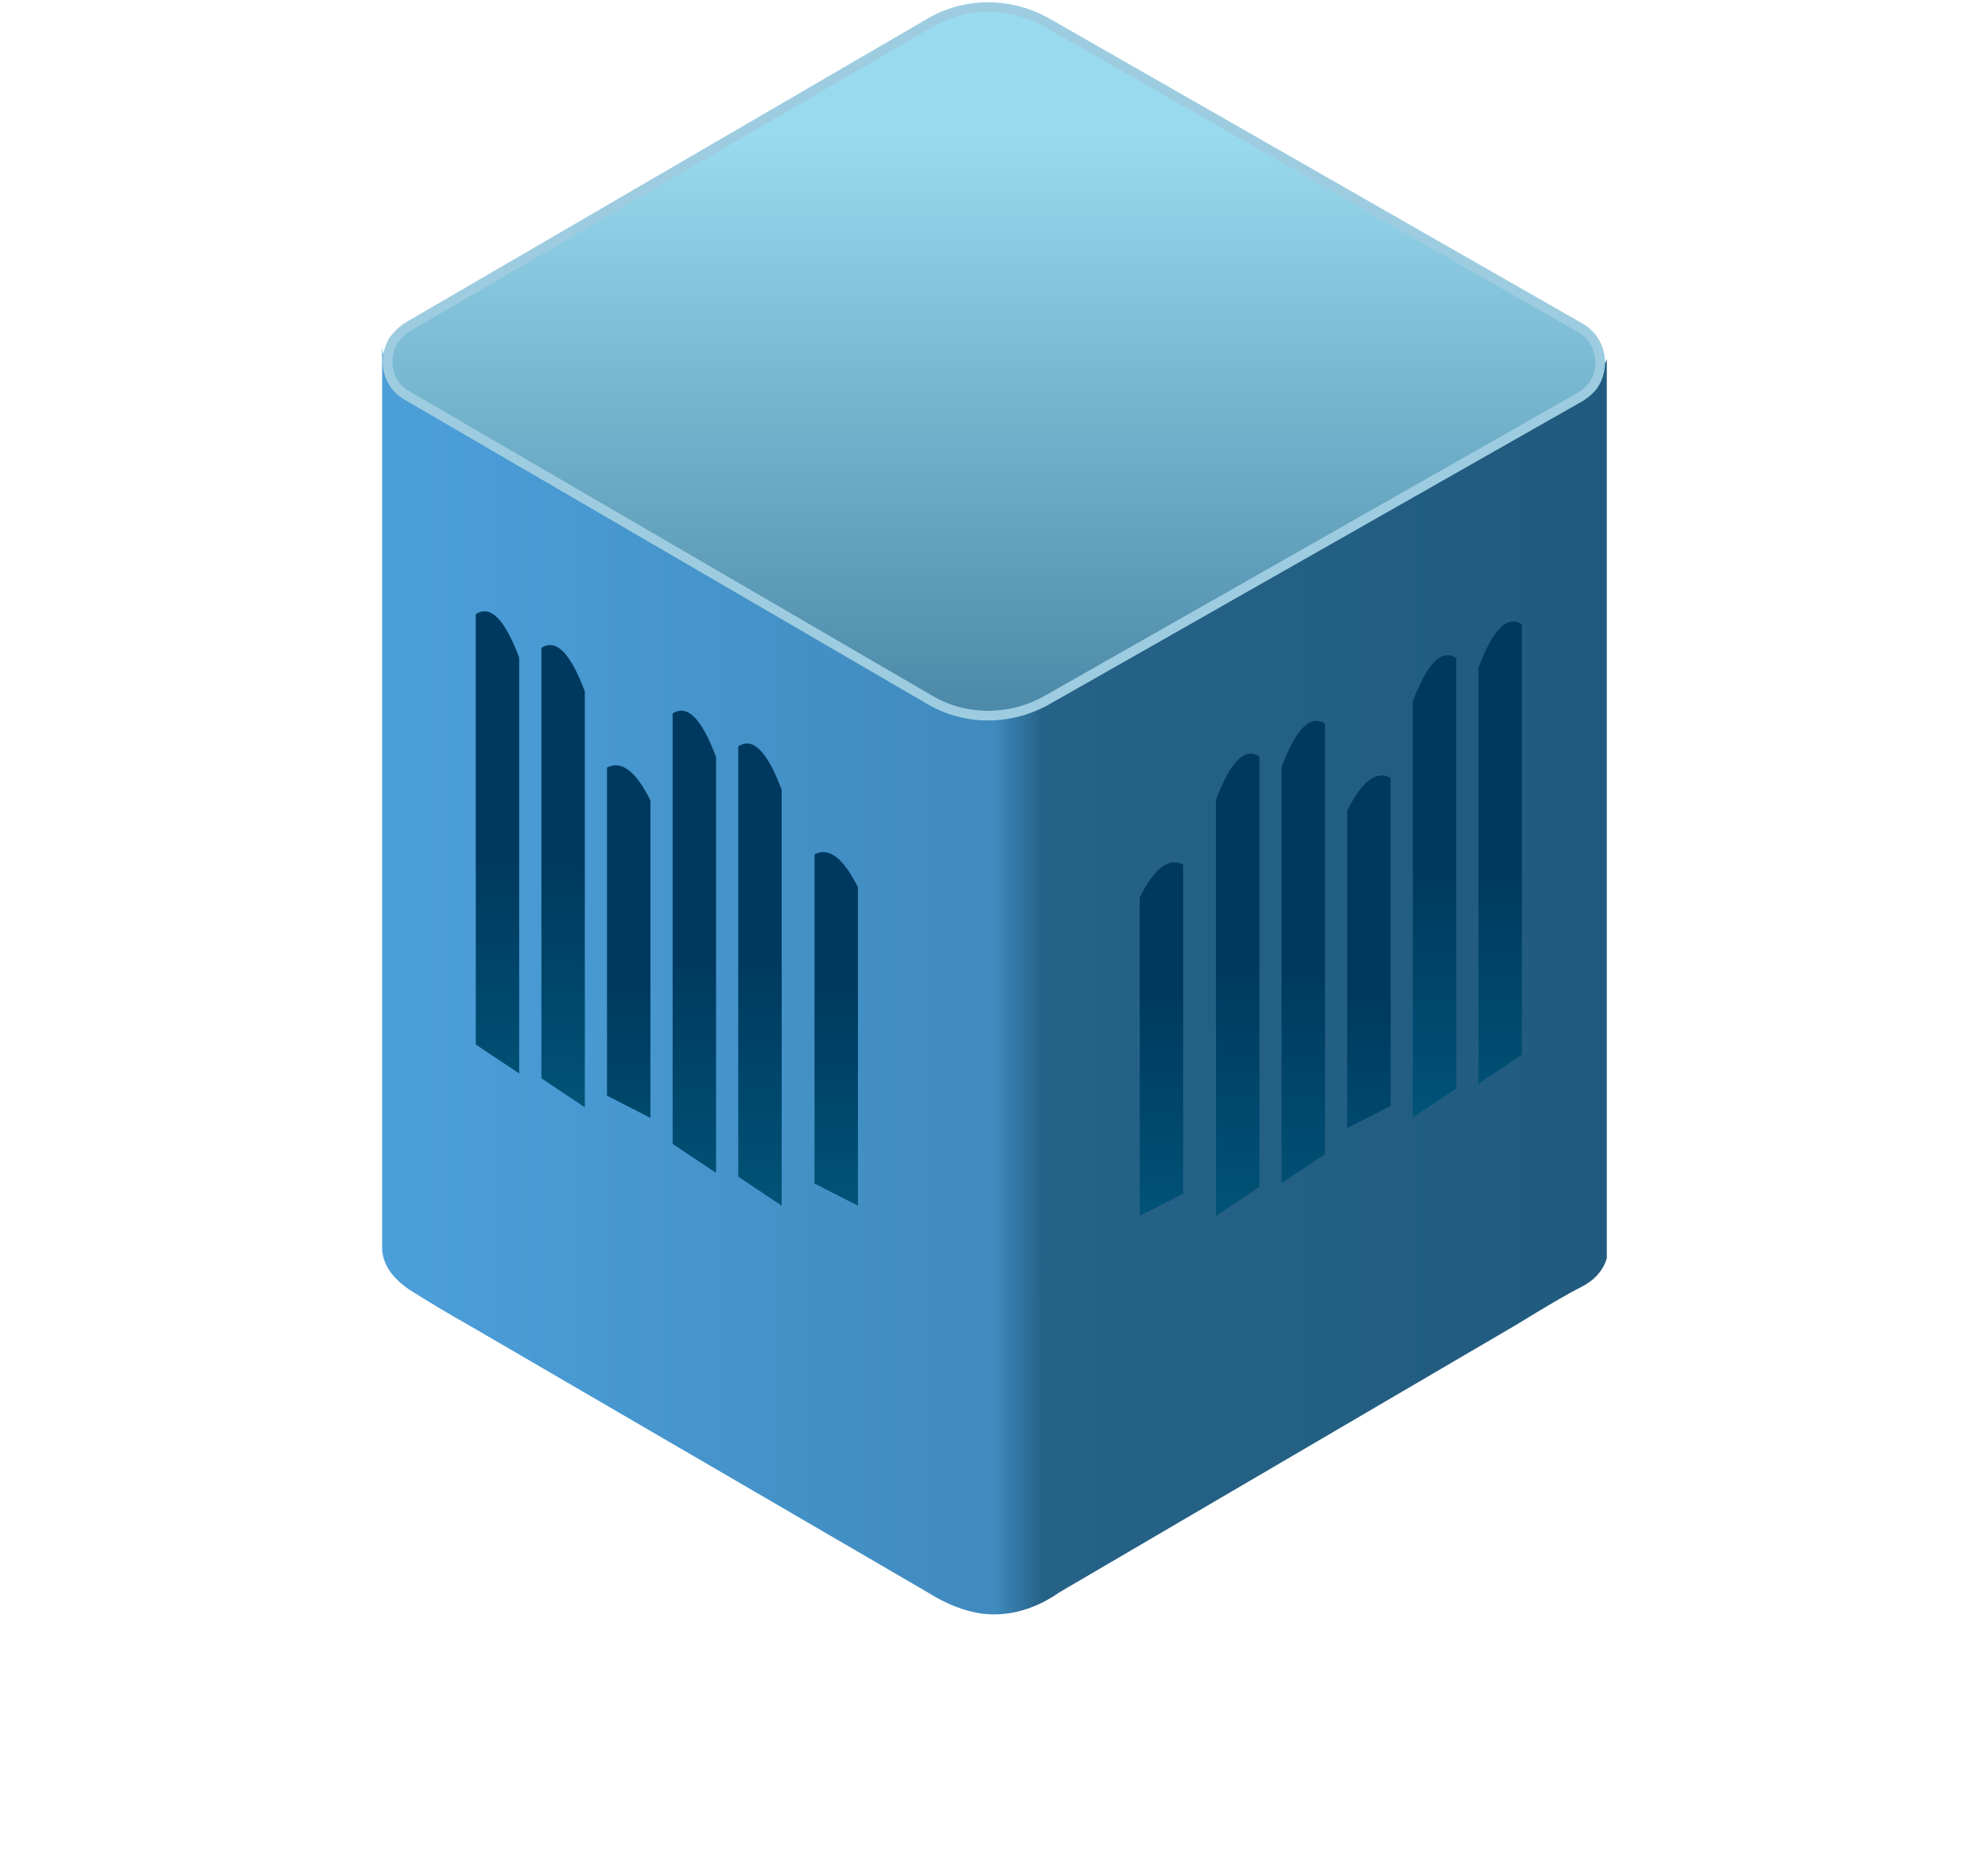
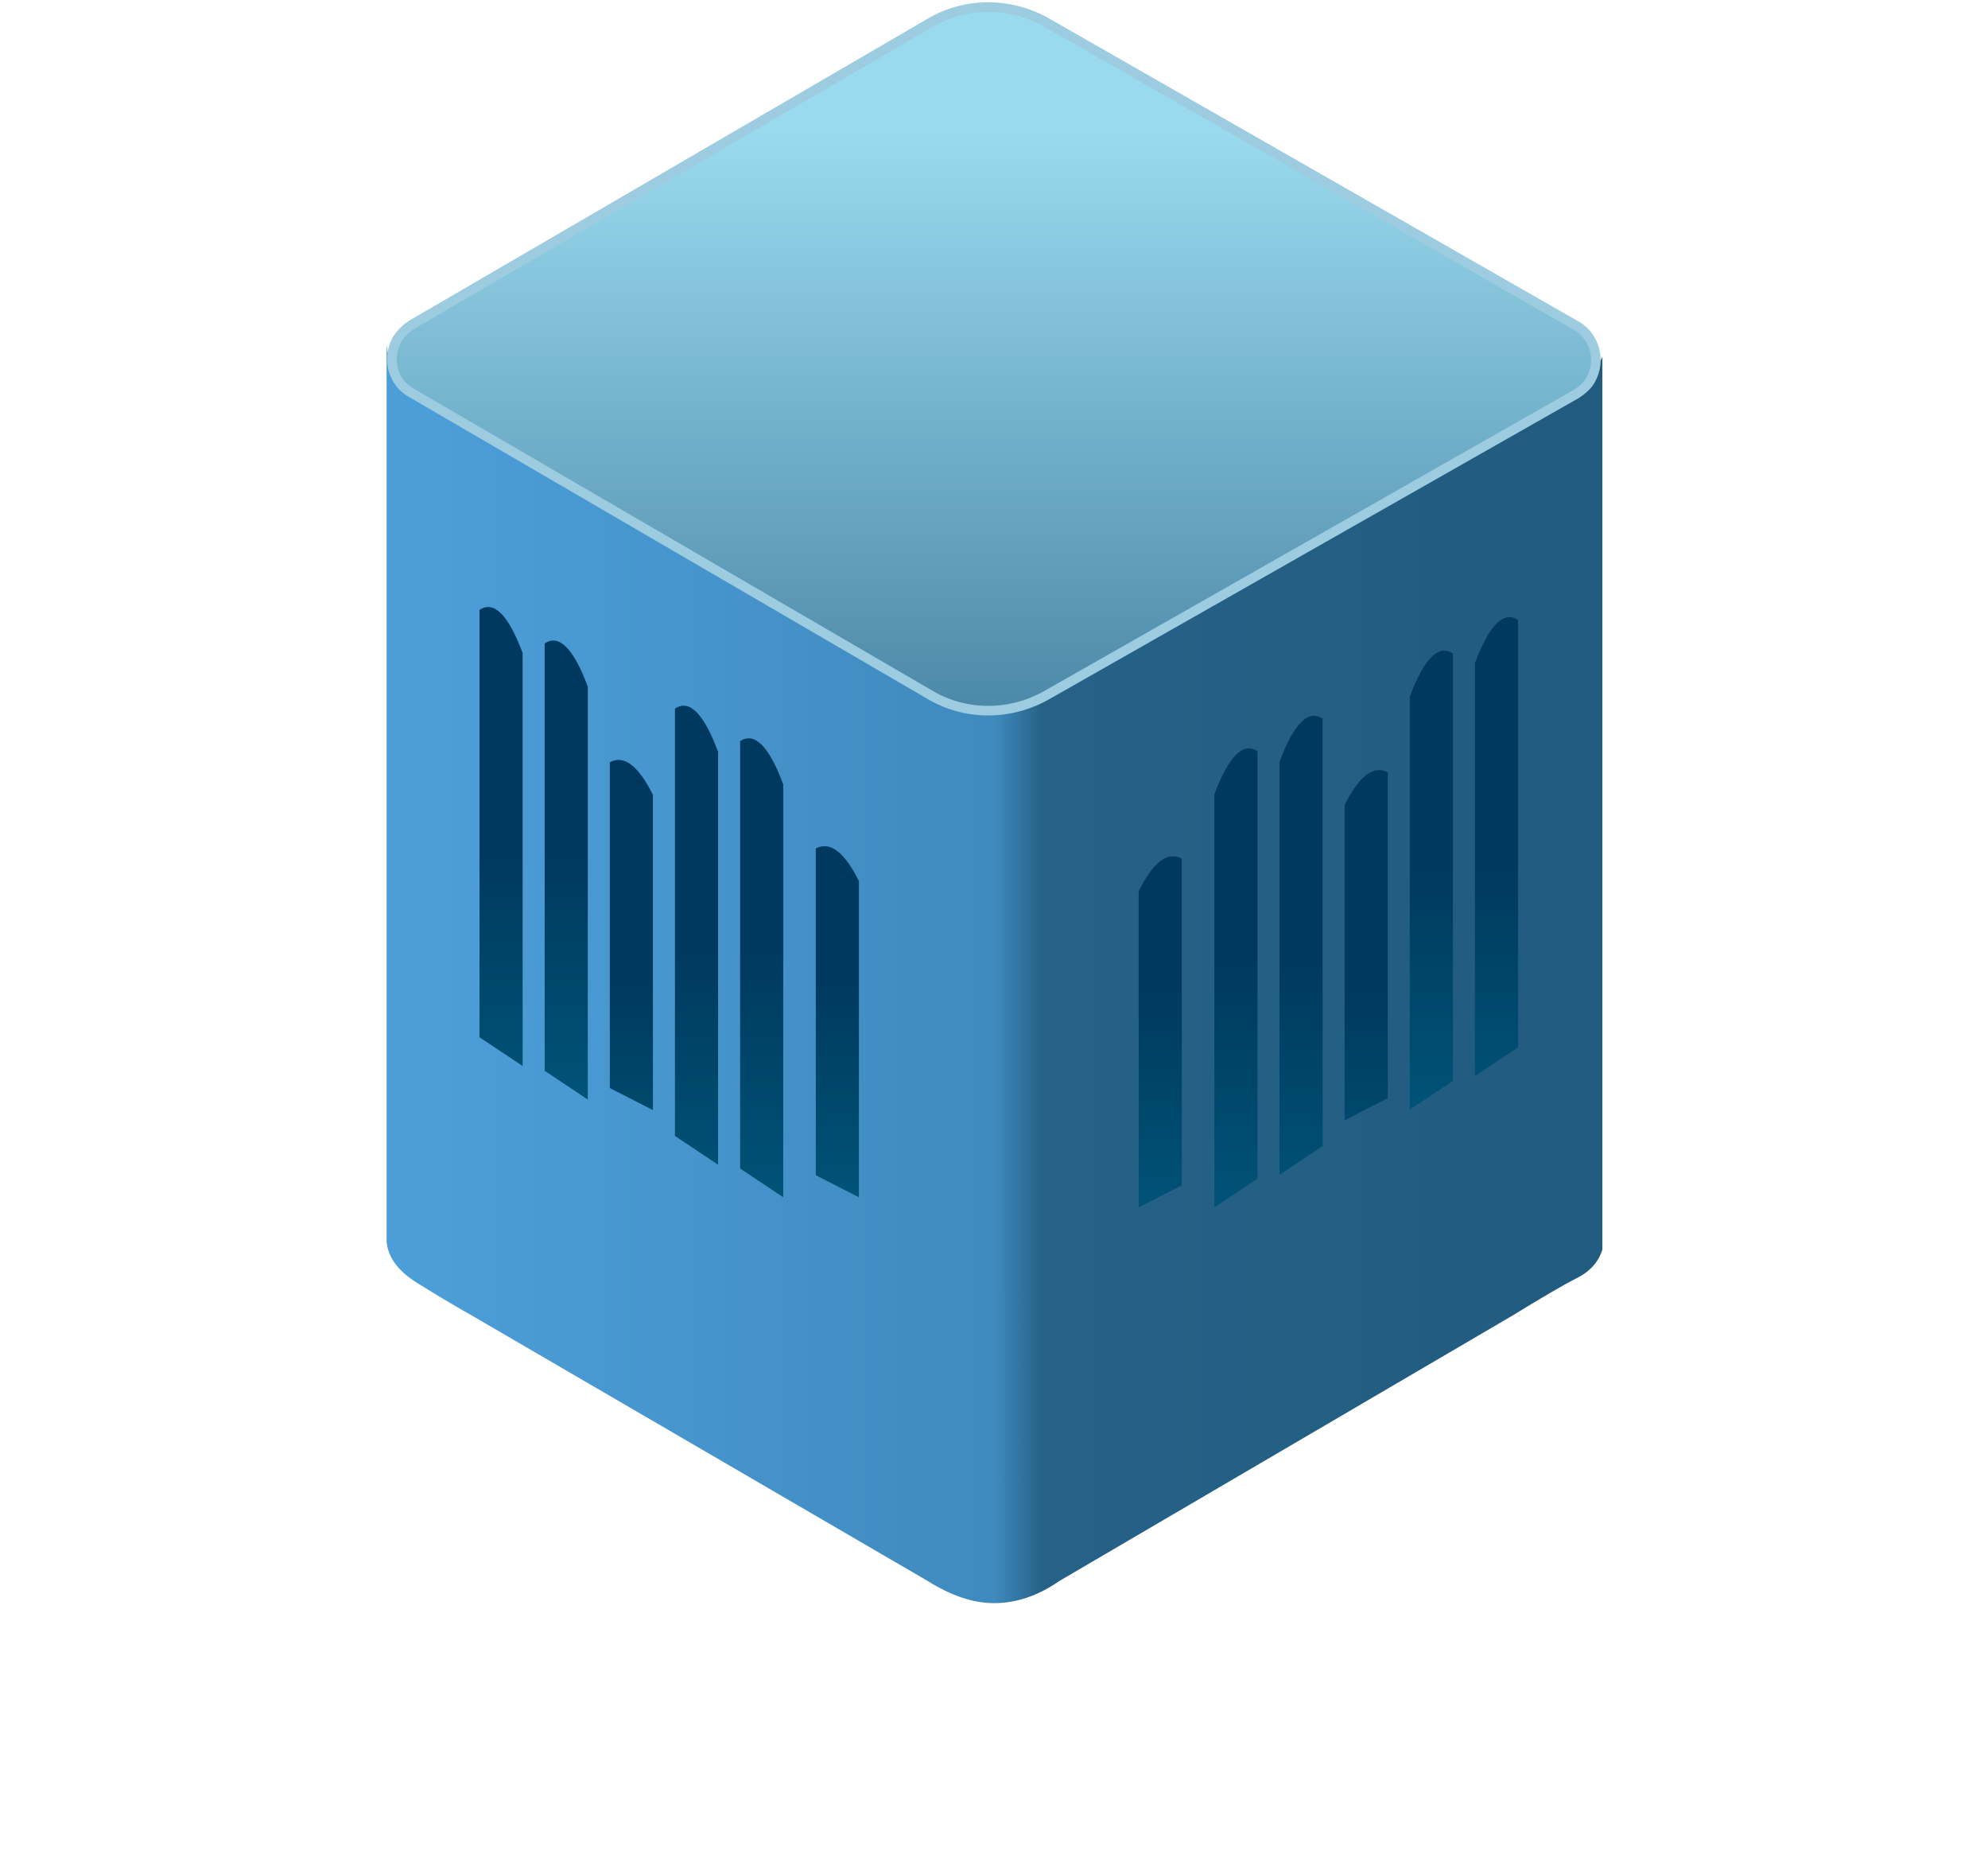
- <svg xmlns="http://www.w3.org/2000/svg" width="206" height="193" viewBox="0 0 206 193" fill="none">
+ <svg xmlns="http://www.w3.org/2000/svg" width="186" height="173" viewBox="0 0 206 193" fill="none">
  <path d="M39.6 35.7V129.5C39.7 131.1 40.7 132.5 42.5 133.7C44.4 134.9 46.4 136.1 48.7 137.4L96.1 165C98.5 166.5 100.8 167.3 103 167.3C105.2 167.3 107.5 166.6 109.8 165L157.1 137.3C160.2 135.4 162.4 134.1 163.8 133.4C165.2 132.7 166.1 131.7 166.5 130.4V37.2C166.3 37.9 165.5 38.7 164 39.6C162.5 40.4 144.3 51.1 109.2 71.5C105.2 73.8 100.3 73.8 96.4 71.5C61.3 50.9 43.1 40.2 41.7 39.4C40.3 38.5 39.6 37.3 39.6 35.7Z" fill="url(#paint0_linear_2_206)" />
  <path d="M108.4 2.3C104.6 0.2 100 0.2 96.3 2.4L42.2 33.9C41.6 34.3 41.1 34.8 40.7 35.4C39.6 37.4 40.2 39.9 42.2 41L96.3 72.5C100 74.7 104.6 74.7 108.4 72.6L163.8 41.1C164.4 40.7 165 40.2 165.3 39.6C166.4 37.6 165.7 35.1 163.8 34L108.4 2.3Z" fill="url(#paint1_linear_2_206)" stroke="#9DCCE0" />
  <path d="M49.3 63.646C50.8 62.646 52.3 64.146 53.8 68.146V111.246L49.3 108.246V63.646ZM56.1 67.146C57.6 66.146 59.1 67.646 60.6 71.646V114.746L56.1 111.746V67.146Z" fill="url(#paint2_linear_2_206)" />
  <path d="M62.9 79.546C64.4 78.746 65.9 79.946 67.4 82.946V115.846L62.9 113.546V79.546ZM84.4 88.546C85.9 87.746 87.4 88.946 88.9 91.946V124.946L84.4 122.646V88.546Z" fill="url(#paint3_linear_2_206)" />
  <path d="M69.7 73.946C71.2 72.946 72.7 74.446 74.2 78.446V121.546L69.7 118.546V73.946ZM76.5 77.346C78 76.346 79.5 77.846 81 81.846V124.946L76.5 121.946V77.346Z" fill="url(#paint4_linear_2_206)" />
  <path d="M157.7 64.7C156.2 63.7 154.7 65.2 153.2 69.2V112.3L157.7 109.3V64.7ZM150.9 68.2C149.4 67.2 147.9 68.7 146.4 72.7V115.8L150.9 112.8V68.2Z" fill="url(#paint5_linear_2_206)" />
  <path d="M144.1 80.6C142.6 79.8 141.1 81 139.6 84V116.9L144.1 114.6V80.6ZM122.6 89.6C121.1 88.8 119.6 90 118.1 93V126L122.6 123.7V89.6Z" fill="url(#paint6_linear_2_206)" />
  <path d="M137.3 75C135.8 74 134.3 75.5 132.8 79.5V122.6L137.3 119.6V75ZM130.5 78.4C129 77.4 127.5 78.9 126 82.9V126L130.5 123V78.4Z" fill="url(#paint7_linear_2_206)" />
  <defs>
    <linearGradient id="paint0_linear_2_206" x1="43.726" y1="101.456" x2="162.547" y2="101.456" gradientUnits="userSpaceOnUse">
      <stop stop-color="#4C9ED9" />
      <stop offset="0.499" stop-color="#3F8ABE" />
      <stop offset="0.541" stop-color="#266288" />
      <stop offset="1" stop-color="#215B7F" />
    </linearGradient>
    <linearGradient id="paint1_linear_2_206" x1="103.027" y1="13.96" x2="103.027" y2="104.438" gradientUnits="userSpaceOnUse">
      <stop stop-color="#9ADAEE" />
      <stop offset="1" stop-color="#246085" />
    </linearGradient>
    <linearGradient id="paint2_linear_2_206" x1="54.942" y1="89.055" x2="54.942" y2="114.709" gradientUnits="userSpaceOnUse">
      <stop stop-color="#00395F" />
      <stop offset="1" stop-color="#005377" />
    </linearGradient>
    <linearGradient id="paint3_linear_2_206" x1="75.929" y1="102.13" x2="75.929" y2="124.946" gradientUnits="userSpaceOnUse">
      <stop stop-color="#00395F" />
      <stop offset="1" stop-color="#005377" />
    </linearGradient>
    <linearGradient id="paint4_linear_2_206" x1="75.353" y1="99.278" x2="75.353" y2="124.932" gradientUnits="userSpaceOnUse">
      <stop stop-color="#00395F" />
      <stop offset="1" stop-color="#005377" />
    </linearGradient>
    <linearGradient id="paint5_linear_2_206" x1="152.058" y1="90.109" x2="152.058" y2="115.763" gradientUnits="userSpaceOnUse">
      <stop stop-color="#00395F" />
      <stop offset="1" stop-color="#005377" />
    </linearGradient>
    <linearGradient id="paint6_linear_2_206" x1="131.071" y1="103.184" x2="131.071" y2="126" gradientUnits="userSpaceOnUse">
      <stop stop-color="#00395F" />
      <stop offset="1" stop-color="#005377" />
    </linearGradient>
    <linearGradient id="paint7_linear_2_206" x1="131.647" y1="100.332" x2="131.647" y2="125.986" gradientUnits="userSpaceOnUse">
      <stop stop-color="#00395F" />
      <stop offset="1" stop-color="#005377" />
    </linearGradient>
  </defs>
</svg>
